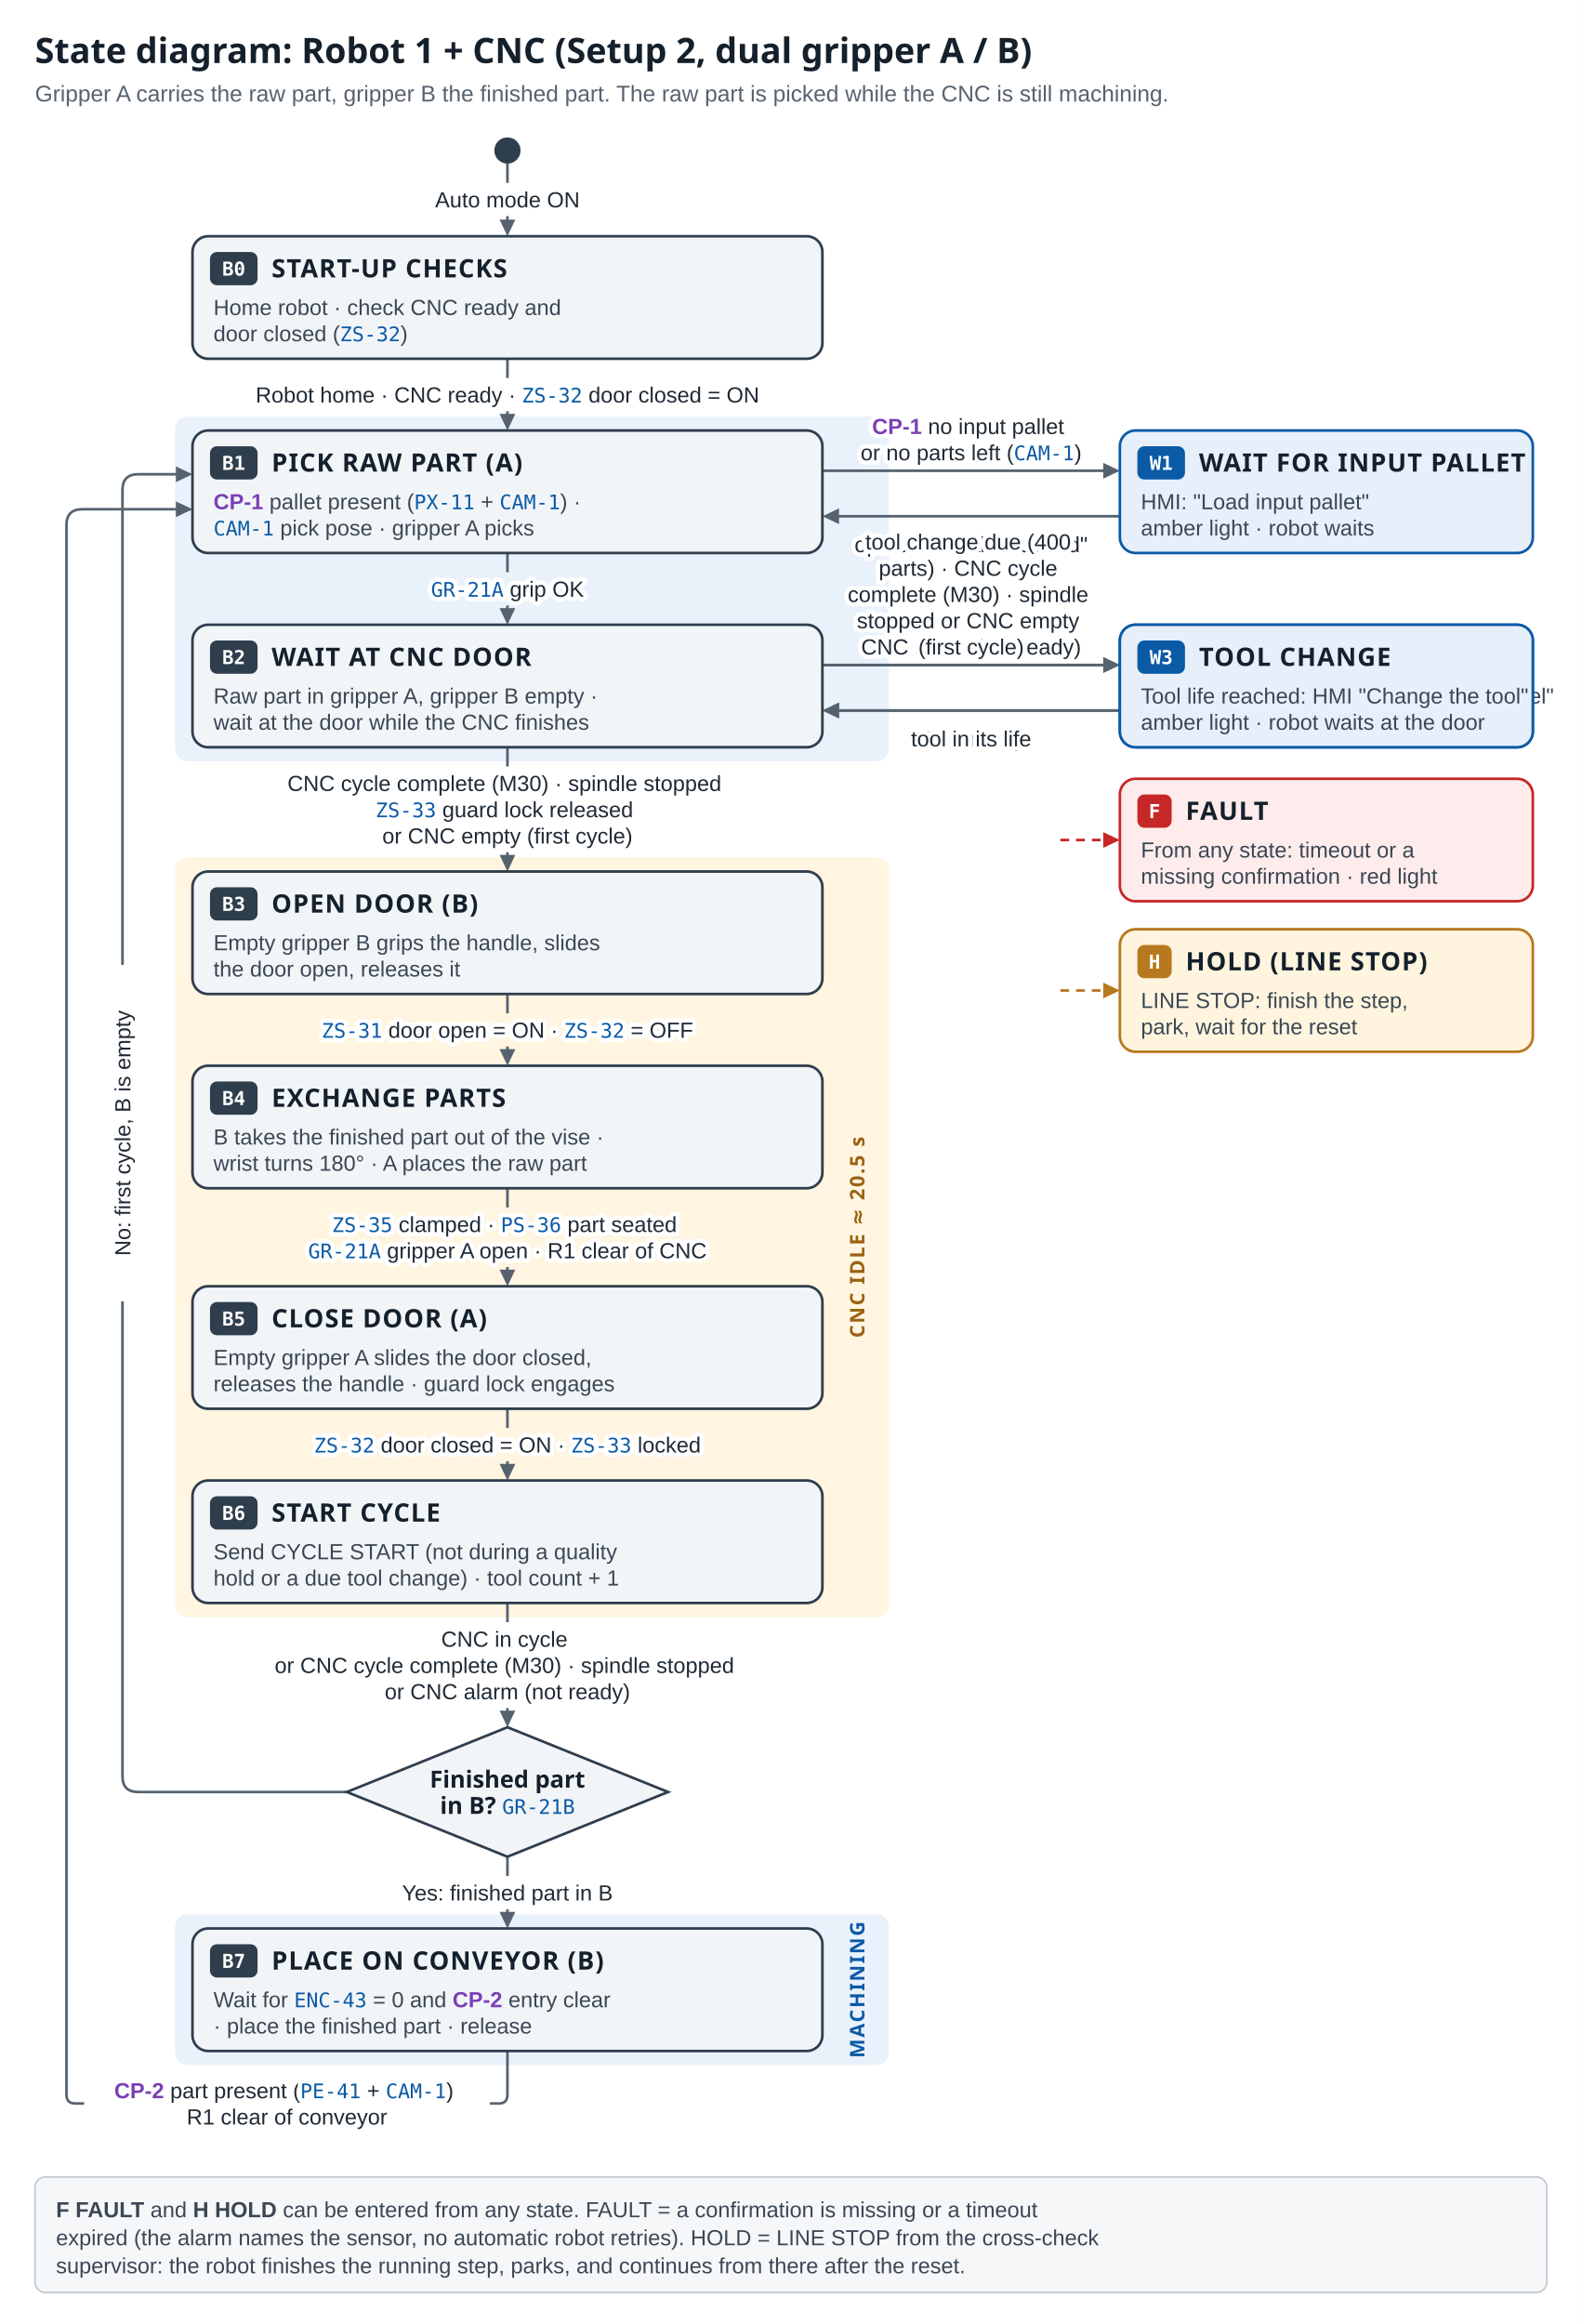
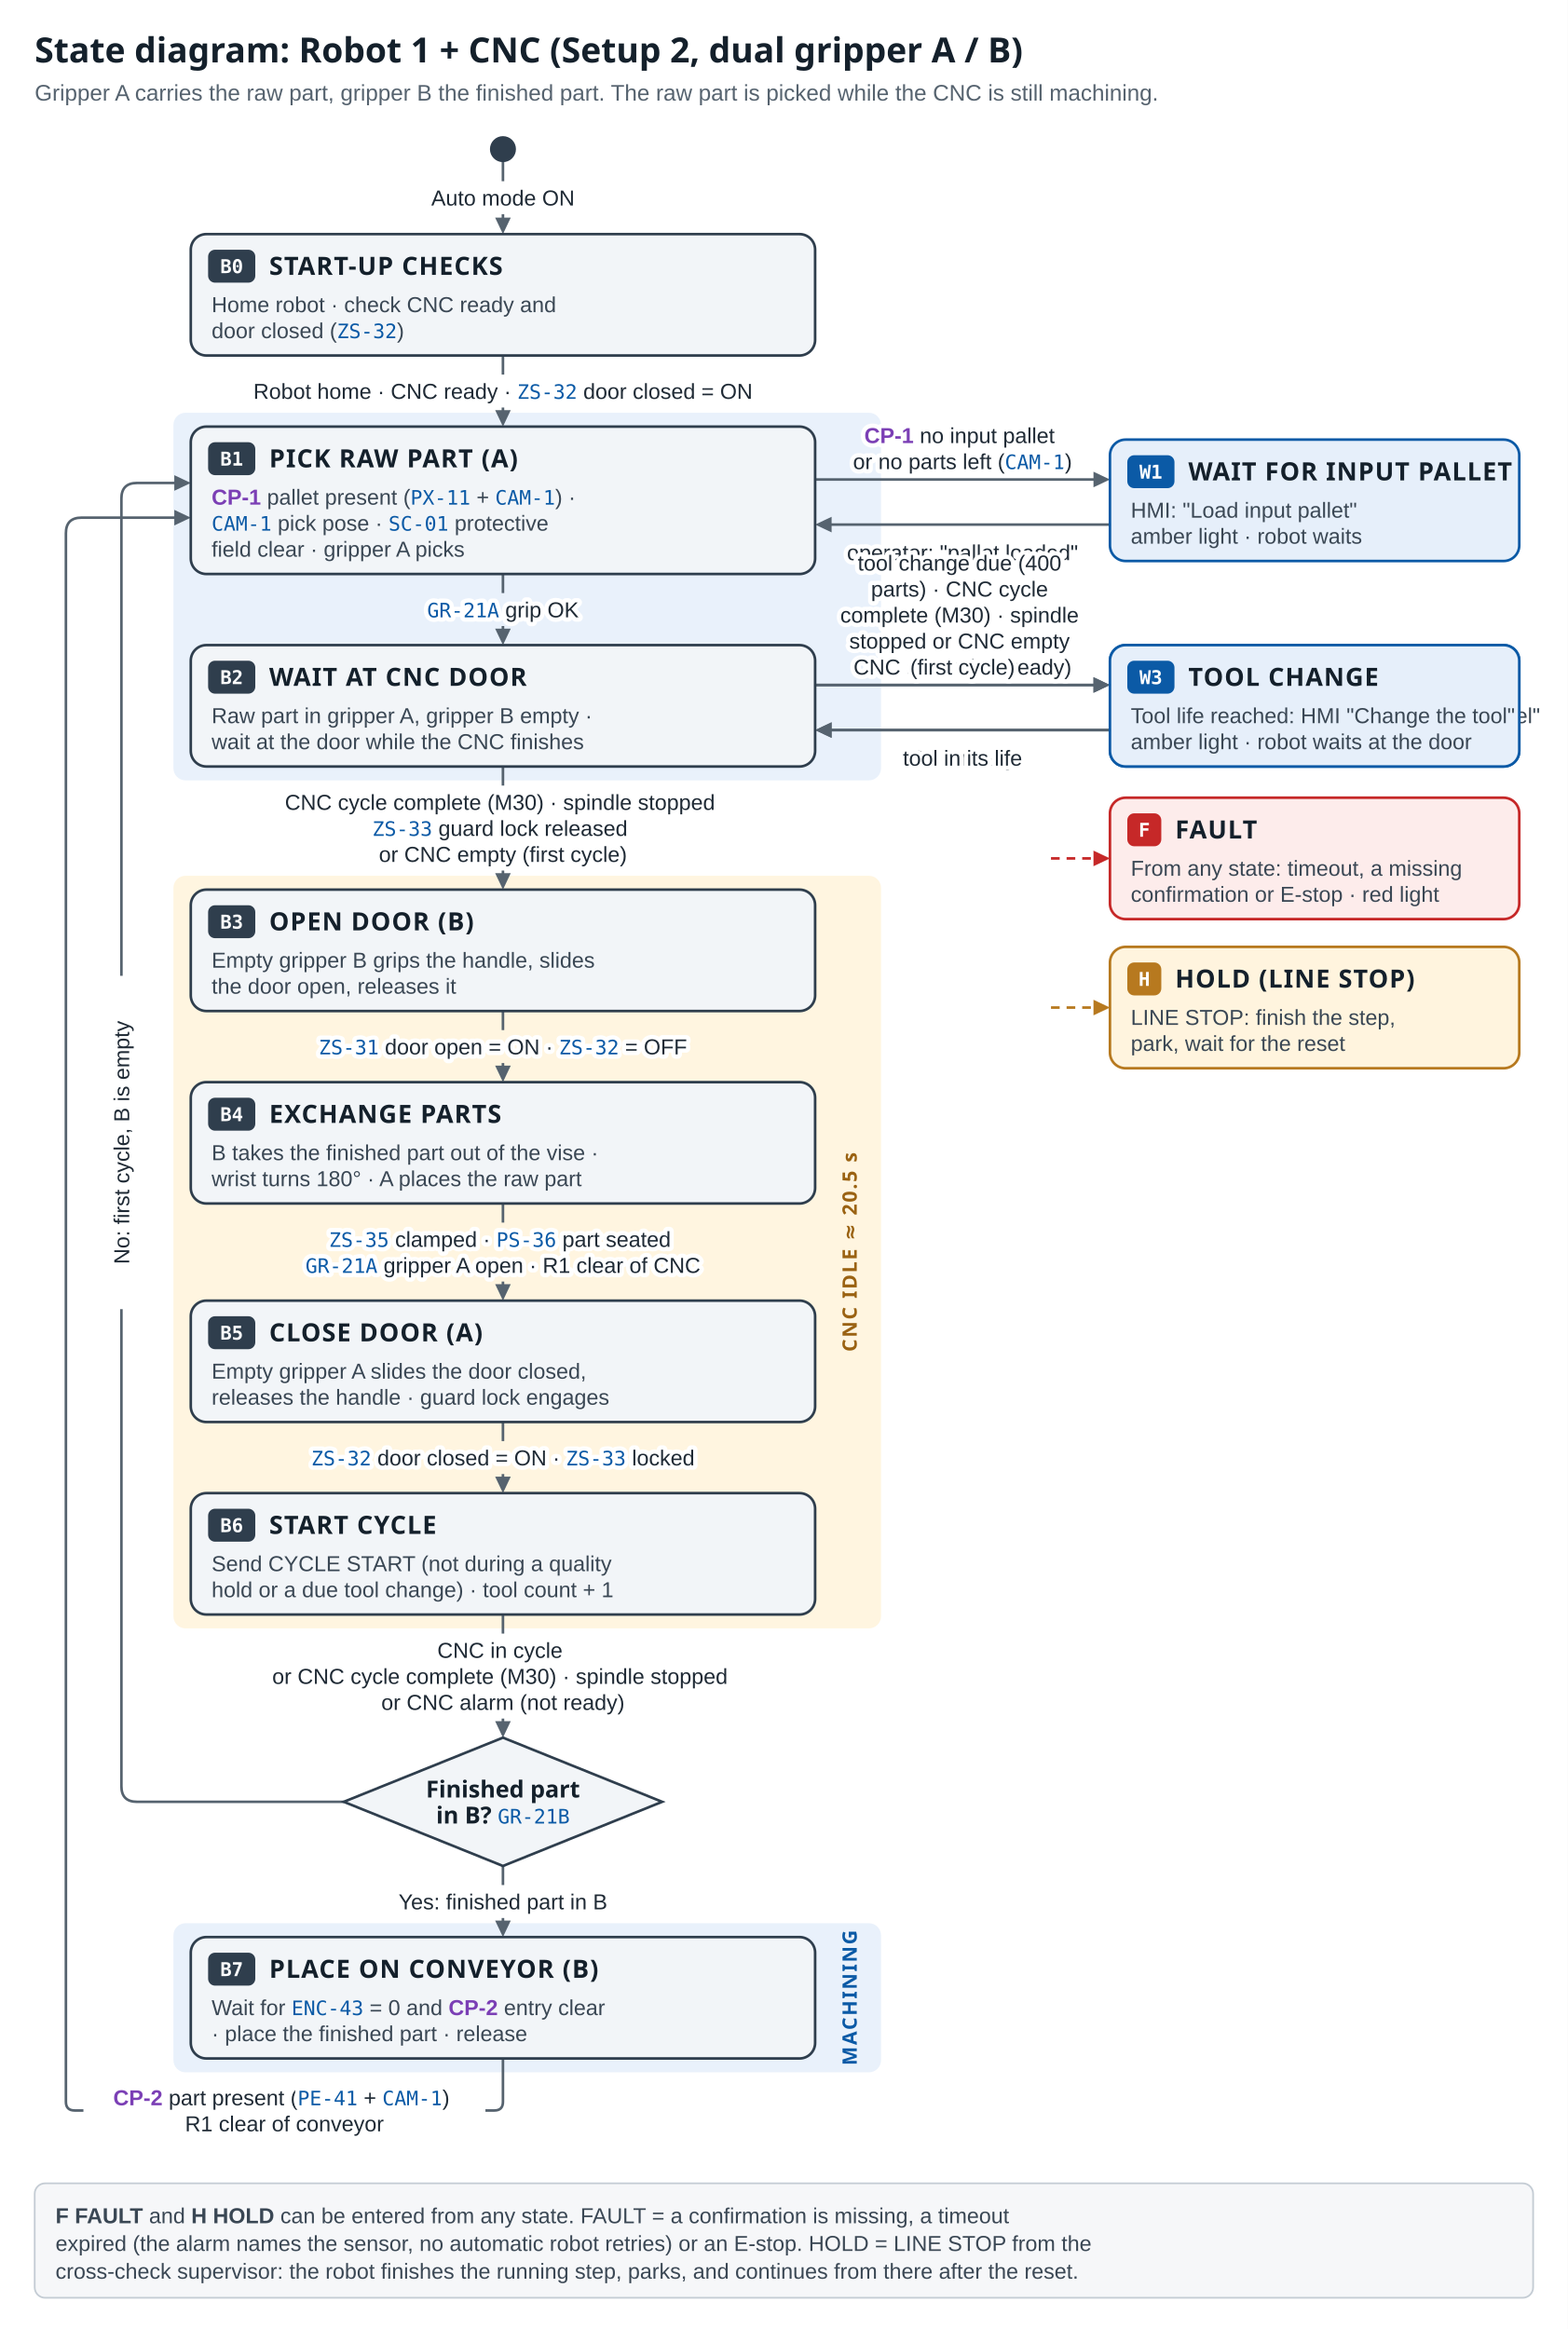
- <svg xmlns="http://www.w3.org/2000/svg" class="dg-root" viewBox="0 0 904 1328" width="904" height="1328" font-family="'Barlow', 'Segoe UI', Arial, sans-serif" role="img" aria-label="State diagram: Robot 1 + CNC (Setup 2, dual gripper A / B)">
+ <svg xmlns="http://www.w3.org/2000/svg" class="dg-root" viewBox="0 0 904 1343" width="904" height="1343" font-family="'Barlow', 'Segoe UI', Arial, sans-serif" role="img" aria-label="State diagram: Robot 1 + CNC (Setup 2, dual gripper A / B)">
  <style>
.dg-root{font-family:'Barlow','Segoe UI',Arial,sans-serif}
.dg-bg{fill:var(--dg-bg,#ffffff)}
.dg-title{font-family:'Barlow Semi Condensed','Barlow','Segoe UI',sans-serif;font-weight:700;font-size:20px;fill:var(--dg-ink,#14202b)}
.dg-sub{font-size:13px;fill:var(--dg-muted,#56636f)}
.dg-st-rect{fill:var(--dg-st,#f2f5f8);stroke:var(--dg-line,#2f3e4d);stroke-width:1.5}
.dg-st-title{font-family:'Barlow Semi Condensed','Barlow','Segoe UI',sans-serif;font-weight:700;font-size:14.5px;fill:var(--dg-ink,#14202b);letter-spacing:.04em}
.dg-st-do{font-size:12.5px;fill:var(--dg-soft,#3a4754)}
.dg-st-chip{fill:var(--dg-line,#2f3e4d)}
.dg-st-chiptext{font-family:'IBM Plex Mono',Consolas,monospace;font-weight:600;font-size:11px;fill:var(--dg-chipink,#ffffff)}
.dg-tr{fill:none;stroke:var(--dg-arrow,#56636f);stroke-width:1.5}
.dg-head{fill:var(--dg-arrow,#56636f)}
.dg-dash{stroke-dasharray:5 4}
.dg-trk-fault .dg-tr{stroke:var(--dg-red,#c62828)} .dg-trk-fault .dg-head{fill:var(--dg-red,#c62828)}
.dg-trk-hold .dg-tr{stroke:var(--dg-amber,#b7791f)} .dg-trk-hold .dg-head{fill:var(--dg-amber,#b7791f)}
.dg-trk-ok .dg-tr{stroke:var(--dg-green,#1e7d45)} .dg-trk-ok .dg-head{fill:var(--dg-green,#1e7d45)}
.dg-guard{font-size:12.5px;fill:var(--dg-ink2,#1f2a35)}
.dg-halo{paint-order:stroke;stroke:var(--dg-bg,#ffffff);stroke-width:5px;stroke-linejoin:round}
.dg-tag{font-family:'IBM Plex Mono',Consolas,monospace;font-size:11.5px;font-weight:500;fill:var(--dg-blue,#0b5aa6)}
.dg-cp{font-weight:700;fill:var(--dg-cp,#7b3fb5)}
.dg-b{font-weight:700}
.dg-small{font-size:11.5px}
.dg-init{fill:var(--dg-line,#2f3e4d)}
.dg-k-wait .dg-st-rect{stroke-dasharray:5 3}
.dg-k-fault .dg-st-rect{fill:var(--dg-red-t,#fdeceb);stroke:var(--dg-red,#c62828)} .dg-k-fault .dg-st-chip{fill:var(--dg-red,#c62828)}
.dg-k-hold .dg-st-rect{fill:var(--dg-amber-t,#fff4de);stroke:var(--dg-amber,#b7791f)} .dg-k-hold .dg-st-chip{fill:var(--dg-amber,#b7791f)}
.dg-k-ok .dg-st-rect{fill:var(--dg-green-t,#e7f5ec);stroke:var(--dg-green,#1e7d45)} .dg-k-ok .dg-st-chip{fill:var(--dg-green,#1e7d45)}
.dg-k-warn .dg-st-rect{fill:var(--dg-amber-t,#fff4de);stroke:var(--dg-amber,#b7791f)} .dg-k-warn .dg-st-chip{fill:var(--dg-amber,#b7791f)}
.dg-k-stop .dg-st-rect{fill:var(--dg-red-t,#fdeceb);stroke:var(--dg-red,#c62828)} .dg-k-stop .dg-st-chip{fill:var(--dg-red,#c62828)}
.dg-k-op .dg-st-rect{fill:var(--dg-blue-t,#e6effa);stroke:var(--dg-blue,#0b5aa6)} .dg-k-op .dg-st-chip{fill:var(--dg-blue,#0b5aa6)}
.dg-k-check .dg-st-rect{fill:var(--dg-cp-t,#f3ecfa);stroke:var(--dg-cp,#7b3fb5)} .dg-k-check .dg-st-chip{fill:var(--dg-cp,#7b3fb5)}
.dg-band{stroke:none}
.dg-band-idle{fill:var(--dg-amber-b,#fff5e0)} .dg-band-run{fill:var(--dg-blue-b,#e9f1fb)}
.dg-band-stop{fill:var(--dg-green-b,#eaf6ee)} .dg-band-move{fill:var(--dg-gray-b,#eef1f4)}
.dg-band-label{font-family:'Barlow Semi Condensed','Barlow',sans-serif;font-weight:700;font-size:11.5px;letter-spacing:.08em;fill:var(--dg-muted,#56636f)}
.dg-band-label.idle{fill:var(--dg-amber-d,#9a6212)} .dg-band-label.run{fill:var(--dg-blue,#0b5aa6)} .dg-band-label.stop{fill:var(--dg-green,#1e7d45)}
.dg-note-rect{fill:var(--dg-note,#f6f7f9);stroke:var(--dg-rule,#c4ccd4);stroke-width:1}
.dg-note{font-size:12.5px;fill:var(--dg-soft,#3a4754)}
.dg-choice{fill:var(--dg-st,#f2f5f8);stroke:var(--dg-line,#2f3e4d);stroke-width:1.5}
.dg-choice-t{font-family:'Barlow Semi Condensed','Barlow',sans-serif;font-weight:700;font-size:13.5px;fill:var(--dg-ink,#14202b)}
.dg-node{fill:var(--dg-st,#f2f5f8);stroke:var(--dg-line,#2f3e4d);stroke-width:1.4}
.dg-node.ok{fill:var(--dg-green-t,#e7f5ec);stroke:var(--dg-green,#1e7d45)}
.dg-node.warn{fill:var(--dg-amber-t,#fff4de);stroke:var(--dg-amber,#b7791f)}
.dg-node.stop{fill:var(--dg-red-t,#fdeceb);stroke:var(--dg-red,#c62828)}
.dg-node.check{fill:var(--dg-cp-t,#f3ecfa);stroke:var(--dg-cp,#7b3fb5)}
.dg-node.op{fill:var(--dg-blue-t,#e6effa);stroke:var(--dg-blue,#0b5aa6)}
.dg-node-t{font-family:'Barlow Semi Condensed','Barlow',sans-serif;font-weight:700;font-size:14px;fill:var(--dg-ink,#14202b)}
.dg-node-s{font-size:12.5px;fill:var(--dg-soft,#3a4754)}
.dg-owner{font-family:'Barlow Semi Condensed','Barlow',sans-serif;font-weight:700;font-size:10.5px;letter-spacing:.08em;fill:#ffffff}
.dg-owner-r{fill:#2f3e4d}
.dg-owner-r.op,.dg-owner-r.light{fill:#0b5aa6} .dg-owner-r.cnc{fill:#a0521d} .dg-owner-r.conv{fill:#2f6f5e} .dg-owner-r.r2{fill:#806000}
.dg-owner-r.cam{fill:#7b3fb5} .dg-owner-r.gauge{fill:#a33a3a} .dg-owner-r.ok{fill:#1e7d45} .dg-owner-r.nok{fill:#c62828}
.dg-conn{fill:var(--dg-bg,#ffffff);stroke:var(--dg-line,#2f3e4d);stroke-width:1.5}
.dg-conn-t{font-family:'Barlow Semi Condensed','Barlow',sans-serif;font-weight:700;font-size:13px;fill:var(--dg-ink,#14202b)}
.dg-num{font-family:'Barlow Semi Condensed','Barlow',sans-serif;font-weight:700;font-size:14px;fill:var(--dg-muted,#56636f)}
.dg-active .dg-st-rect,.dg-active .dg-node,.dg-active .dg-choice{stroke:var(--dg-active,#0a66e8);stroke-width:3.2;fill:var(--dg-active-t,#dde9fc)}
.dg-active .dg-st-chip{fill:var(--dg-active,#0a66e8)}
.dg-flash .dg-tr{stroke:var(--dg-active,#0a66e8);stroke-width:3} .dg-flash .dg-head{fill:var(--dg-active,#0a66e8)}
/* layout drawing */
.ly-fence{fill:none;stroke:var(--dg-rule,#aab4be);stroke-width:1.3;stroke-dasharray:2 5}
.ly-aisle{font-family:'Barlow Semi Condensed','Barlow',sans-serif;font-weight:700;font-size:11px;letter-spacing:.14em;fill:var(--dg-muted,#56636f)}
.ly-mach{fill:var(--ly-mach,#dfe5ea);stroke:var(--dg-line,#2f3e4d);stroke-width:1.6}
.ly-mach-in{fill:var(--ly-mach-in,#eef2f5);stroke:var(--ly-rule2,#9aa6b1);stroke-width:1}
.ly-pallet{fill:var(--ly-pallet,#e9dcc6);stroke:var(--ly-pallet-s,#8a6d3b);stroke-width:1.5}
.ly-slot{fill:none;stroke:var(--ly-slot,#b39a6e);stroke-width:.9;stroke-dasharray:2 2}
.ly-part{fill:var(--ly-raw,#a9b2ba);stroke:var(--ly-raw-s,#56626c);stroke-width:1.1}
.ly-part.fin{fill:var(--ly-fin,#dfe8f0);stroke:var(--ly-fin-s,#43698c)}
.ly-part.nok{stroke:var(--dg-red,#c62828);stroke-width:2.2}
.ly-pocket{fill:none;stroke:var(--ly-fin-s,#43698c);stroke-width:.9}
.ly-belt{fill:var(--ly-belt,#39414a)}
.ly-frame{fill:var(--ly-frame,#8d98a3)}
.ly-roller{stroke:var(--ly-roller,#5b646d);stroke-width:1.1}
.ly-stop{fill:var(--dg-red,#c62828)}
.ly-robot{fill:var(--ly-robot,#2c4a66);stroke:var(--ly-robot-s,#15283a);stroke-width:1.5}
.ly-robot-t{font-family:'Barlow Semi Condensed','Barlow',sans-serif;font-weight:700;font-size:11.5px;fill:#ffffff;letter-spacing:.04em}
.ly-link{stroke:var(--ly-link,#5f7d99);stroke-width:13;stroke-linecap:round;fill:none}
.ly-link2{stroke:var(--ly-link2,#7f9ab3);stroke-width:10;stroke-linecap:round;fill:none}
.ly-joint{fill:var(--ly-joint,#243a52)}
.ly-finger{stroke:var(--ly-joint,#243a52);stroke-width:3.2;stroke-linecap:round}
.ly-door{fill:var(--ly-door,#6f8193);stroke:var(--dg-line,#2f3e4d);stroke-width:1}
.ly-track{stroke:var(--ly-rule2,#9aa6b1);stroke-width:1.1;stroke-dasharray:3 3}
.ly-handle{fill:var(--dg-line,#2f3e4d)}
.ly-label{font-family:'Barlow Semi Condensed','Barlow',sans-serif;font-weight:700;font-size:14px;fill:var(--dg-ink,#14202b);letter-spacing:.05em}
.ly-sub{font-size:11.5px;fill:var(--dg-soft,#3a4754)}
.ly-tag{font-family:'IBM Plex Mono',Consolas,monospace;font-size:11px;font-weight:600;fill:var(--dg-blue,#0b5aa6)}
.ly-tag.cam{fill:var(--dg-cp,#7b3fb5)} .ly-tag.saf{fill:var(--ly-safety,#946c00)}
.ly-sens{fill:var(--dg-bg,#ffffff);stroke:var(--dg-blue,#0b5aa6);stroke-width:1.6}
.ly-sens.safety{stroke:var(--ly-safety,#c79400)}
.ly-led{fill:var(--ly-led-off,#c3cad1)}
.ly-led.on{fill:var(--ly-led-on,#1ea453)}
.ly-led.bad{fill:var(--dg-red,#d32f2f)}
.ly-beam{stroke:var(--ly-beam,#d33b3b);stroke-width:1.1;stroke-dasharray:2 3;opacity:.8}
.ly-fov{fill:var(--ly-fov,rgba(123,63,181,.045));stroke:var(--dg-cp,#7b3fb5);stroke-width:1.3;stroke-dasharray:7 4}
.ly-roi{fill:none;stroke:var(--dg-cp,#7b3fb5);stroke-width:1.1;stroke-dasharray:2 2}
.ly-roi-t{font-family:'IBM Plex Mono',Consolas,monospace;font-size:10px;font-weight:600;fill:var(--dg-cp,#7b3fb5)}
.ly-roi-t.on-belt{fill:#d9c5f5}
.ly-cam{fill:var(--dg-cp,#7b3fb5)}
.ly-nok{fill:var(--ly-nok,#fbe3e1);stroke:var(--dg-red,#c62828);stroke-width:1.6}
.ly-nok-h{stroke:var(--dg-red,#c62828);stroke-width:.9;opacity:.35}
.ly-gauge{fill:var(--ly-gauge,#e9eef3);stroke:var(--dg-line,#2f3e4d);stroke-width:1.5}
.ly-datum{fill:var(--dg-line,#2f3e4d)}
.ly-laser{fill:var(--dg-red,#c62828)}
.ly-cab{fill:var(--ly-mach,#dfe5ea);stroke:var(--dg-line,#2f3e4d);stroke-width:1.3}
.ly-lamp-r{fill:#d32f2f} .ly-lamp-a{fill:#f2a900} .ly-lamp-g{fill:#1e9e52} .ly-lamp-b{fill:#1565c0}
.ly-lamp-off{opacity:.2}
.ly-scan{fill:var(--ly-scan,rgba(199,148,0,.09));stroke:var(--ly-safety,#c79400);stroke-width:1.1;stroke-dasharray:3 3}
.ly-flow{fill:none;stroke:#ffffff;stroke-width:1.8;opacity:.75}
.ly-note{font-size:11.5px;font-style:italic;fill:var(--dg-muted,#56636f)}
.ly-legend{font-size:12px;fill:var(--dg-soft,#3a4754)}
/* timing chart */
.gt-grid{stroke:var(--dg-rule,#d5dbe1);stroke-width:1}
.gt-axis{font-size:11.5px;fill:var(--dg-muted,#56636f)}
.gt-row{font-family:'Barlow Semi Condensed','Barlow',sans-serif;font-weight:700;font-size:13.5px;fill:var(--dg-ink,#14202b)}
.gt-bar-t{font-size:11.5px;fill:#ffffff;font-weight:600}
.gt-bar-t.dark{fill:var(--dg-ink,#14202b)}
.gt-mach{fill:#3f73b5} .gt-idle{fill:#e3a21a} .gt-door{fill:#2f3e4d} .gt-move{fill:#7d8b98} .gt-wait{fill:var(--dg-gray-b,#eef1f4);stroke:var(--dg-rule,#c4ccd4)} .gt-belt{fill:#2f6f5e} .gt-gauge{fill:#a33a3a}
.gt-kpi{font-family:'Barlow Semi Condensed','Barlow',sans-serif;font-weight:700;font-size:15px;fill:var(--dg-ink,#14202b)}
.gt-break{fill:var(--dg-bg,#ffffff);stroke:var(--dg-muted,#56636f);stroke-width:1.2}
.pill-t{font-family:'IBM Plex Mono',Consolas,monospace;font-size:10.5px;font-weight:600}
</style>
-   <rect class="dg-bg" x="0" y="0" width="904" height="1328" />
+   <rect class="dg-bg" x="0" y="0" width="904" height="1343" />
  <text class="dg-title" x="20" y="36">State diagram: Robot 1 + CNC (Setup 2, dual gripper A / B)</text>
  <text class="dg-sub" x="20" y="58">Gripper A carries the raw part, gripper B the finished part. The raw part is picked while the CNC is still machining.</text>
-   <rect class="dg-band dg-band-run" x="100" y="238" width="408" height="197" rx="7" />
-   <rect class="dg-band dg-band-idle" x="100" y="490" width="408" height="434" rx="7" />
-   <text class="dg-band-label idle" x="490" y="707" text-anchor="middle" transform="rotate(-90 490 707)" dy="4">CNC IDLE ≈ 20.5 s</text>
-   <rect class="dg-band dg-band-run" x="100" y="1094" width="408" height="86" rx="7" />
-   <text class="dg-band-label run" x="490" y="1137" text-anchor="middle" transform="rotate(-90 490 1137)" dy="4">MACHINING</text>
+   <rect class="dg-band dg-band-run" x="100" y="238" width="408" height="212" rx="7" />
+   <rect class="dg-band dg-band-idle" x="100" y="505" width="408" height="434" rx="7" />
+   <text class="dg-band-label idle" x="490" y="722" text-anchor="middle" transform="rotate(-90 490 722)" dy="4">CNC IDLE ≈ 20.5 s</text>
+   <rect class="dg-band dg-band-run" x="100" y="1109" width="408" height="86" rx="7" />
+   <text class="dg-band-label run" x="490" y="1152" text-anchor="middle" transform="rotate(-90 490 1152)" dy="4">MACHINING</text>
  <g class="dg-trg">
    <path class="dg-tr" d="M290 93 L290 104.5" />
    <path class="dg-tr" d="M290 123.5 L290 130" />
    <polygon class="dg-head" points="290,135 294.5,125.5 285.5,125.5" />
  </g>
  <g class="dg-trg" data-tr="B0&gt;B1">
    <path class="dg-tr" d="M290 205 L290 216" />
    <path class="dg-tr" d="M290 235 L290 241" />
    <polygon class="dg-head" points="290,246 294.5,236.5 285.5,236.5" />
  </g>
  <g class="dg-trg" data-tr="B1&gt;B2">
-     <path class="dg-tr" d="M290 316 L290 327" />
-     <path class="dg-tr" d="M290 346 L290 352" />
-     <polygon class="dg-head" points="290,357 294.5,347.5 285.5,347.5" />
+     <path class="dg-tr" d="M290 331 L290 342" />
+     <path class="dg-tr" d="M290 361 L290 367" />
+     <polygon class="dg-head" points="290,372 294.5,362.5 285.5,362.5" />
  </g>
  <g class="dg-trg" data-tr="B2&gt;B3">
-     <path class="dg-tr" d="M290 427 L290 438" />
-     <path class="dg-tr" d="M290 487 L290 493" />
-     <polygon class="dg-head" points="290,498 294.5,488.5 285.5,488.5" />
+     <path class="dg-tr" d="M290 442 L290 453" />
+     <path class="dg-tr" d="M290 502 L290 508" />
+     <polygon class="dg-head" points="290,513 294.5,503.5 285.5,503.5" />
  </g>
  <g class="dg-trg" data-tr="B3&gt;B4">
-     <path class="dg-tr" d="M290 568 L290 579" />
-     <path class="dg-tr" d="M290 598 L290 604" />
-     <polygon class="dg-head" points="290,609 294.5,599.5 285.5,599.5" />
+     <path class="dg-tr" d="M290 583 L290 594" />
+     <path class="dg-tr" d="M290 613 L290 619" />
+     <polygon class="dg-head" points="290,624 294.5,614.5 285.5,614.5" />
  </g>
  <g class="dg-trg" data-tr="B4&gt;B5">
-     <path class="dg-tr" d="M290 679 L290 690" />
-     <path class="dg-tr" d="M290 724 L290 730" />
-     <polygon class="dg-head" points="290,735 294.5,725.5 285.5,725.5" />
+     <path class="dg-tr" d="M290 694 L290 705" />
+     <path class="dg-tr" d="M290 739 L290 745" />
+     <polygon class="dg-head" points="290,750 294.5,740.5 285.5,740.5" />
  </g>
  <g class="dg-trg" data-tr="B5&gt;B6">
-     <path class="dg-tr" d="M290 805 L290 816" />
-     <path class="dg-tr" d="M290 835 L290 841" />
-     <polygon class="dg-head" points="290,846 294.5,836.5 285.5,836.5" />
+     <path class="dg-tr" d="M290 820 L290 831" />
+     <path class="dg-tr" d="M290 850 L290 856" />
+     <polygon class="dg-head" points="290,861 294.5,851.5 285.5,851.5" />
  </g>
  <g class="dg-trg" data-tr="B6&gt;Q_B6">
-     <path class="dg-tr" d="M290 916 L290 927" />
-     <path class="dg-tr" d="M290 976 L290 982" />
-     <polygon class="dg-head" points="290,987 294.5,977.5 285.5,977.5" />
+     <path class="dg-tr" d="M290 931 L290 942" />
+     <path class="dg-tr" d="M290 991 L290 997" />
+     <polygon class="dg-head" points="290,1002 294.5,992.5 285.5,992.5" />
  </g>
  <g class="dg-trg" data-tr="Q_B6&gt;B7">
-     <path class="dg-tr" d="M290 1061 L290 1072" />
-     <path class="dg-tr" d="M290 1091 L290 1097" />
-     <polygon class="dg-head" points="290,1102 294.5,1092.5 285.5,1092.5" />
+     <path class="dg-tr" d="M290 1076 L290 1087" />
+     <path class="dg-tr" d="M290 1106 L290 1112" />
+     <polygon class="dg-head" points="290,1117 294.5,1107.5 285.5,1107.5" />
  </g>
  <g class="dg-trg" data-tr="B1&gt;W1">
-     <path class="dg-tr" d="M470 269 L635 269" />
-     <polygon class="dg-head" points="640,269 630.5,264.5 630.5,273.5" />
+     <path class="dg-tr" d="M470 276.5 L635 276.5" />
+     <polygon class="dg-head" points="640,276.5 630.5,272 630.5,281" />
  </g>
  <g class="dg-trg" data-tr="W1&gt;B1">
-     <path class="dg-tr" d="M640 295 L475 295" />
-     <polygon class="dg-head" points="470,295 479.5,299.5 479.5,290.5" />
+     <path class="dg-tr" d="M640 302.5 L475 302.5" />
+     <polygon class="dg-head" points="470,302.5 479.5,307 479.5,298" />
  </g>
  <g class="dg-trg" data-tr="B2&gt;W2">
-     <path class="dg-tr" d="M470 380 L635 380" />
-     <polygon class="dg-head" points="640,380 630.5,375.5 630.5,384.5" />
+     <path class="dg-tr" d="M470 395 L635 395" />
+     <polygon class="dg-head" points="640,395 630.5,390.5 630.5,399.5" />
  </g>
  <g class="dg-trg" data-tr="W2&gt;B2">
-     <path class="dg-tr" d="M640 406 L475 406" />
-     <polygon class="dg-head" points="470,406 479.5,410.5 479.5,401.5" />
+     <path class="dg-tr" d="M640 421 L475 421" />
+     <polygon class="dg-head" points="470,421 479.5,425.5 479.5,416.5" />
  </g>
  <g class="dg-trg" data-tr="B2&gt;W3">
-     <path class="dg-tr" d="M470 380 L635 380" />
-     <polygon class="dg-head" points="640,380 630.5,375.5 630.5,384.5" />
+     <path class="dg-tr" d="M470 395 L635 395" />
+     <polygon class="dg-head" points="640,395 630.5,390.5 630.5,399.5" />
  </g>
  <g class="dg-trg" data-tr="W3&gt;B2">
-     <path class="dg-tr" d="M640 406 L475 406" />
-     <polygon class="dg-head" points="470,406 479.5,410.5 479.5,401.5" />
+     <path class="dg-tr" d="M640 421 L475 421" />
+     <polygon class="dg-head" points="470,421 479.5,425.5 479.5,416.5" />
  </g>
  <g class="dg-trg" data-tr="B7&gt;B1">
-     <path class="dg-tr" d="M290 1172 L290 1197 Q290 1202 285 1202 L279.9 1202" />
-     <path class="dg-tr" d="M48.1 1202 L43.1 1202 Q38 1202 38 1197 L38 300 Q38 291 47 291 L105 291" />
-     <polygon class="dg-head" points="110,291 100.5,286.5 100.5,295.5" />
+     <path class="dg-tr" d="M290 1187 L290 1212 Q290 1217 285 1217 L279.9 1217" />
+     <path class="dg-tr" d="M48.1 1217 L43.1 1217 Q38 1217 38 1212 L38 307.5 Q38 298.5 47 298.5 L105 298.5" />
+     <polygon class="dg-head" points="110,298.5 100.5,294 100.5,303" />
  </g>
  <g class="dg-trg" data-tr="Q_B6&gt;B1">
-     <path class="dg-tr" d="M198.2 1024 L79 1024 Q70 1024 70 1015 L70 743.6" />
-     <path class="dg-tr" d="M70 551.4 L70 280 Q70 271 79 271 L105 271" />
-     <polygon class="dg-head" points="110,271 100.5,266.5 100.5,275.5" />
+     <path class="dg-tr" d="M198.2 1039 L79 1039 Q70 1039 70 1030 L70 754.9" />
+     <path class="dg-tr" d="M70 562.7 L70 287.5 Q70 278.5 79 278.5 L105 278.5" />
+     <polygon class="dg-head" points="110,278.5 100.5,274 100.5,283" />
  </g>
  <g class="dg-trg dg-trk-fault">
-     <path class="dg-tr dg-dash" d="M606 480 L635 480" />
-     <polygon class="dg-head" points="640,480 630.5,475.5 630.5,484.5" />
+     <path class="dg-tr dg-dash" d="M606 495 L635 495" />
+     <polygon class="dg-head" points="640,495 630.5,490.5 630.5,499.5" />
  </g>
  <g class="dg-trg dg-trk-hold">
-     <path class="dg-tr dg-dash" d="M606 566 L635 566" />
-     <polygon class="dg-head" points="640,566 630.5,561.5 630.5,570.5" />
+     <path class="dg-tr dg-dash" d="M606 581 L635 581" />
+     <polygon class="dg-head" points="640,581 630.5,576.5 630.5,585.5" />
  </g>
  <circle class="dg-init" cx="290" cy="86" r="7.5" />
  <g class="dg-state" data-state="B0">
    <rect class="dg-st-rect" x="110" y="135" width="360" height="70" rx="9" />
    <rect class="dg-st-chip" x="120" y="144" width="27.2" height="19" rx="4" />
    <text class="dg-st-chiptext" x="133.6" y="157.5" text-anchor="middle">B0</text>
    <text class="dg-st-title" x="155.2" y="158.5">START-UP CHECKS</text>
    <text class="dg-st-do" x="122" y="180">Home robot · check CNC ready and</text>
    <text class="dg-st-do" x="122" y="195">door closed (<tspan class="dg-tag">ZS-32</tspan>)</text>
  </g>
  <g class="dg-state" data-state="B1">
-     <rect class="dg-st-rect" x="110" y="246" width="360" height="70" rx="9" />
+     <rect class="dg-st-rect" x="110" y="246" width="360" height="85" rx="9" />
    <rect class="dg-st-chip" x="120" y="255" width="27.2" height="19" rx="4" />
    <text class="dg-st-chiptext" x="133.6" y="268.5" text-anchor="middle">B1</text>
    <text class="dg-st-title" x="155.2" y="269.5">PICK RAW PART (A)</text>
    <text class="dg-st-do" x="122" y="291">
      <tspan class="dg-cp">CP-1</tspan> pallet present (<tspan class="dg-tag">PX-11</tspan> + <tspan class="dg-tag">CAM-1</tspan>) ·</text>
    <text class="dg-st-do" x="122" y="306">
-       <tspan class="dg-tag">CAM-1</tspan> pick pose · gripper A picks</text>
+       <tspan class="dg-tag">CAM-1</tspan> pick pose · <tspan class="dg-tag">SC-01</tspan> protective</text>
+     <text class="dg-st-do" x="122" y="321">field clear · gripper A picks</text>
  </g>
  <g class="dg-state" data-state="B2">
-     <rect class="dg-st-rect" x="110" y="357" width="360" height="70" rx="9" />
-     <rect class="dg-st-chip" x="120" y="366" width="27.2" height="19" rx="4" />
-     <text class="dg-st-chiptext" x="133.6" y="379.5" text-anchor="middle">B2</text>
-     <text class="dg-st-title" x="155.2" y="380.5">WAIT AT CNC DOOR</text>
-     <text class="dg-st-do" x="122" y="402">Raw part in gripper A, gripper B empty ·</text>
-     <text class="dg-st-do" x="122" y="417">wait at the door while the CNC finishes</text>
+     <rect class="dg-st-rect" x="110" y="372" width="360" height="70" rx="9" />
+     <rect class="dg-st-chip" x="120" y="381" width="27.2" height="19" rx="4" />
+     <text class="dg-st-chiptext" x="133.6" y="394.5" text-anchor="middle">B2</text>
+     <text class="dg-st-title" x="155.2" y="395.5">WAIT AT CNC DOOR</text>
+     <text class="dg-st-do" x="122" y="417">Raw part in gripper A, gripper B empty ·</text>
+     <text class="dg-st-do" x="122" y="432">wait at the door while the CNC finishes</text>
  </g>
  <g class="dg-state" data-state="B3">
-     <rect class="dg-st-rect" x="110" y="498" width="360" height="70" rx="9" />
-     <rect class="dg-st-chip" x="120" y="507" width="27.2" height="19" rx="4" />
-     <text class="dg-st-chiptext" x="133.6" y="520.5" text-anchor="middle">B3</text>
-     <text class="dg-st-title" x="155.2" y="521.5">OPEN DOOR (B)</text>
-     <text class="dg-st-do" x="122" y="543">Empty gripper B grips the handle, slides</text>
-     <text class="dg-st-do" x="122" y="558">the door open, releases it</text>
+     <rect class="dg-st-rect" x="110" y="513" width="360" height="70" rx="9" />
+     <rect class="dg-st-chip" x="120" y="522" width="27.2" height="19" rx="4" />
+     <text class="dg-st-chiptext" x="133.6" y="535.5" text-anchor="middle">B3</text>
+     <text class="dg-st-title" x="155.2" y="536.5">OPEN DOOR (B)</text>
+     <text class="dg-st-do" x="122" y="558">Empty gripper B grips the handle, slides</text>
+     <text class="dg-st-do" x="122" y="573">the door open, releases it</text>
  </g>
  <g class="dg-state" data-state="B4">
-     <rect class="dg-st-rect" x="110" y="609" width="360" height="70" rx="9" />
-     <rect class="dg-st-chip" x="120" y="618" width="27.2" height="19" rx="4" />
-     <text class="dg-st-chiptext" x="133.6" y="631.5" text-anchor="middle">B4</text>
-     <text class="dg-st-title" x="155.2" y="632.5">EXCHANGE PARTS</text>
-     <text class="dg-st-do" x="122" y="654">B takes the finished part out of the vise ·</text>
-     <text class="dg-st-do" x="122" y="669">wrist turns 180° · A places the raw part</text>
+     <rect class="dg-st-rect" x="110" y="624" width="360" height="70" rx="9" />
+     <rect class="dg-st-chip" x="120" y="633" width="27.2" height="19" rx="4" />
+     <text class="dg-st-chiptext" x="133.6" y="646.5" text-anchor="middle">B4</text>
+     <text class="dg-st-title" x="155.2" y="647.5">EXCHANGE PARTS</text>
+     <text class="dg-st-do" x="122" y="669">B takes the finished part out of the vise ·</text>
+     <text class="dg-st-do" x="122" y="684">wrist turns 180° · A places the raw part</text>
  </g>
  <g class="dg-state" data-state="B5">
-     <rect class="dg-st-rect" x="110" y="735" width="360" height="70" rx="9" />
-     <rect class="dg-st-chip" x="120" y="744" width="27.2" height="19" rx="4" />
-     <text class="dg-st-chiptext" x="133.6" y="757.5" text-anchor="middle">B5</text>
-     <text class="dg-st-title" x="155.2" y="758.5">CLOSE DOOR (A)</text>
-     <text class="dg-st-do" x="122" y="780">Empty gripper A slides the door closed,</text>
-     <text class="dg-st-do" x="122" y="795">releases the handle · guard lock engages</text>
+     <rect class="dg-st-rect" x="110" y="750" width="360" height="70" rx="9" />
+     <rect class="dg-st-chip" x="120" y="759" width="27.2" height="19" rx="4" />
+     <text class="dg-st-chiptext" x="133.6" y="772.5" text-anchor="middle">B5</text>
+     <text class="dg-st-title" x="155.2" y="773.5">CLOSE DOOR (A)</text>
+     <text class="dg-st-do" x="122" y="795">Empty gripper A slides the door closed,</text>
+     <text class="dg-st-do" x="122" y="810">releases the handle · guard lock engages</text>
  </g>
  <g class="dg-state" data-state="B6">
-     <rect class="dg-st-rect" x="110" y="846" width="360" height="70" rx="9" />
-     <rect class="dg-st-chip" x="120" y="855" width="27.2" height="19" rx="4" />
-     <text class="dg-st-chiptext" x="133.6" y="868.5" text-anchor="middle">B6</text>
-     <text class="dg-st-title" x="155.2" y="869.5">START CYCLE</text>
-     <text class="dg-st-do" x="122" y="891">Send CYCLE START (not during a quality</text>
-     <text class="dg-st-do" x="122" y="906">hold or a due tool change) · tool count + 1</text>
+     <rect class="dg-st-rect" x="110" y="861" width="360" height="70" rx="9" />
+     <rect class="dg-st-chip" x="120" y="870" width="27.2" height="19" rx="4" />
+     <text class="dg-st-chiptext" x="133.6" y="883.5" text-anchor="middle">B6</text>
+     <text class="dg-st-title" x="155.2" y="884.5">START CYCLE</text>
+     <text class="dg-st-do" x="122" y="906">Send CYCLE START (not during a quality</text>
+     <text class="dg-st-do" x="122" y="921">hold or a due tool change) · tool count + 1</text>
  </g>
  <g class="dg-choiceg" data-state="Q_B6">
-     <polygon class="dg-choice" points="290,987 381.8,1024 290,1061 198.2,1024" />
-     <text class="dg-choice-t" x="290" y="1021.5" text-anchor="middle">Finished part</text>
-     <text class="dg-choice-t" x="290" y="1036.5" text-anchor="middle">in B? <tspan class="dg-tag">GR-21B</tspan>
+     <polygon class="dg-choice" points="290,1002 381.8,1039 290,1076 198.2,1039" />
+     <text class="dg-choice-t" x="290" y="1036.5" text-anchor="middle">Finished part</text>
+     <text class="dg-choice-t" x="290" y="1051.5" text-anchor="middle">in B? <tspan class="dg-tag">GR-21B</tspan>
    </text>
  </g>
  <g class="dg-state" data-state="B7">
-     <rect class="dg-st-rect" x="110" y="1102" width="360" height="70" rx="9" />
-     <rect class="dg-st-chip" x="120" y="1111" width="27.2" height="19" rx="4" />
-     <text class="dg-st-chiptext" x="133.6" y="1124.5" text-anchor="middle">B7</text>
-     <text class="dg-st-title" x="155.2" y="1125.5">PLACE ON CONVEYOR (B)</text>
-     <text class="dg-st-do" x="122" y="1147">Wait for <tspan class="dg-tag">ENC-43</tspan> = 0 and <tspan class="dg-cp">CP-2</tspan> entry clear</text>
-     <text class="dg-st-do" x="122" y="1162">· place the finished part · release</text>
+     <rect class="dg-st-rect" x="110" y="1117" width="360" height="70" rx="9" />
+     <rect class="dg-st-chip" x="120" y="1126" width="27.2" height="19" rx="4" />
+     <text class="dg-st-chiptext" x="133.6" y="1139.5" text-anchor="middle">B7</text>
+     <text class="dg-st-title" x="155.2" y="1140.5">PLACE ON CONVEYOR (B)</text>
+     <text class="dg-st-do" x="122" y="1162">Wait for <tspan class="dg-tag">ENC-43</tspan> = 0 and <tspan class="dg-cp">CP-2</tspan> entry clear</text>
+     <text class="dg-st-do" x="122" y="1177">· place the finished part · release</text>
  </g>
  <g class="dg-state dg-k-op" data-state="W1">
-     <rect class="dg-st-rect" x="640" y="246" width="236" height="70" rx="9" />
-     <rect class="dg-st-chip" x="650" y="255" width="27.2" height="19" rx="4" />
-     <text class="dg-st-chiptext" x="663.6" y="268.5" text-anchor="middle">W1</text>
-     <text class="dg-st-title" x="685.2" y="269.5">WAIT FOR INPUT PALLET</text>
-     <text class="dg-st-do" x="652" y="291">HMI: "Load input pallet"</text>
-     <text class="dg-st-do" x="652" y="306">amber light · robot waits</text>
+     <rect class="dg-st-rect" x="640" y="253.5" width="236" height="70" rx="9" />
+     <rect class="dg-st-chip" x="650" y="262.5" width="27.2" height="19" rx="4" />
+     <text class="dg-st-chiptext" x="663.6" y="276" text-anchor="middle">W1</text>
+     <text class="dg-st-title" x="685.2" y="277">WAIT FOR INPUT PALLET</text>
+     <text class="dg-st-do" x="652" y="298.5">HMI: "Load input pallet"</text>
+     <text class="dg-st-do" x="652" y="313.5">amber light · robot waits</text>
  </g>
  <g class="dg-state dg-k-op" data-state="W2">
-     <rect class="dg-st-rect" x="640" y="357" width="236" height="70" rx="9" />
-     <rect class="dg-st-chip" x="650" y="366" width="27.2" height="19" rx="4" />
-     <text class="dg-st-chiptext" x="663.6" y="379.5" text-anchor="middle">W2</text>
-     <text class="dg-st-title" x="685.2" y="380.5">WAIT FOR CNC</text>
-     <text class="dg-st-do" x="652" y="402">CNC alarm: HMI "Reset at the CNC panel"</text>
-     <text class="dg-st-do" x="652" y="417">amber light · robot waits at the door</text>
+     <rect class="dg-st-rect" x="640" y="372" width="236" height="70" rx="9" />
+     <rect class="dg-st-chip" x="650" y="381" width="27.2" height="19" rx="4" />
+     <text class="dg-st-chiptext" x="663.6" y="394.5" text-anchor="middle">W2</text>
+     <text class="dg-st-title" x="685.2" y="395.5">WAIT FOR CNC</text>
+     <text class="dg-st-do" x="652" y="417">CNC alarm: HMI "Reset at the CNC panel"</text>
+     <text class="dg-st-do" x="652" y="432">amber light · robot waits at the door</text>
  </g>
  <g class="dg-state dg-k-op" data-state="W3">
-     <rect class="dg-st-rect" x="640" y="357" width="236" height="70" rx="9" />
-     <rect class="dg-st-chip" x="650" y="366" width="27.2" height="19" rx="4" />
-     <text class="dg-st-chiptext" x="663.6" y="379.5" text-anchor="middle">W3</text>
-     <text class="dg-st-title" x="685.2" y="380.5">TOOL CHANGE</text>
-     <text class="dg-st-do" x="652" y="402">Tool life reached: HMI "Change the tool"</text>
-     <text class="dg-st-do" x="652" y="417">amber light · robot waits at the door</text>
+     <rect class="dg-st-rect" x="640" y="372" width="236" height="70" rx="9" />
+     <rect class="dg-st-chip" x="650" y="381" width="27.2" height="19" rx="4" />
+     <text class="dg-st-chiptext" x="663.6" y="394.5" text-anchor="middle">W3</text>
+     <text class="dg-st-title" x="685.2" y="395.5">TOOL CHANGE</text>
+     <text class="dg-st-do" x="652" y="417">Tool life reached: HMI "Change the tool"</text>
+     <text class="dg-st-do" x="652" y="432">amber light · robot waits at the door</text>
  </g>
  <g class="dg-state dg-k-fault" data-state="F">
-     <rect class="dg-st-rect" x="640" y="445" width="236" height="70" rx="9" />
-     <rect class="dg-st-chip" x="650" y="454" width="19.6" height="19" rx="4" />
-     <text class="dg-st-chiptext" x="659.8" y="467.5" text-anchor="middle">F</text>
-     <text class="dg-st-title" x="677.6" y="468.5">FAULT</text>
-     <text class="dg-st-do" x="652" y="490">From any state: timeout or a</text>
-     <text class="dg-st-do" x="652" y="505">missing confirmation · red light</text>
+     <rect class="dg-st-rect" x="640" y="460" width="236" height="70" rx="9" />
+     <rect class="dg-st-chip" x="650" y="469" width="19.6" height="19" rx="4" />
+     <text class="dg-st-chiptext" x="659.8" y="482.5" text-anchor="middle">F</text>
+     <text class="dg-st-title" x="677.6" y="483.5">FAULT</text>
+     <text class="dg-st-do" x="652" y="505">From any state: timeout, a missing</text>
+     <text class="dg-st-do" x="652" y="520">confirmation or E-stop · red light</text>
  </g>
  <g class="dg-state dg-k-hold" data-state="H">
-     <rect class="dg-st-rect" x="640" y="531" width="236" height="70" rx="9" />
-     <rect class="dg-st-chip" x="650" y="540" width="19.6" height="19" rx="4" />
-     <text class="dg-st-chiptext" x="659.8" y="553.5" text-anchor="middle">H</text>
-     <text class="dg-st-title" x="677.6" y="554.5">HOLD (LINE STOP)</text>
-     <text class="dg-st-do" x="652" y="576">LINE STOP: finish the step,</text>
-     <text class="dg-st-do" x="652" y="591">park, wait for the reset</text>
-   </g>
-   <rect class="dg-note-rect" x="20" y="1244" width="864" height="66" rx="6" />
-   <text class="dg-note" x="32" y="1267">
-     <tspan class="dg-b">F FAULT</tspan> and <tspan class="dg-b">H HOLD</tspan> can be entered from any state. FAULT = a confirmation is missing or a timeout</text>
-   <text class="dg-note" x="32" y="1283">expired (the alarm names the sensor, no automatic robot retries). HOLD = LINE STOP from the cross-check</text>
-   <text class="dg-note" x="32" y="1299">supervisor: the robot finishes the running step, parks, and continues from there after the reset.</text>
+     <rect class="dg-st-rect" x="640" y="546" width="236" height="70" rx="9" />
+     <rect class="dg-st-chip" x="650" y="555" width="19.6" height="19" rx="4" />
+     <text class="dg-st-chiptext" x="659.8" y="568.5" text-anchor="middle">H</text>
+     <text class="dg-st-title" x="677.6" y="569.5">HOLD (LINE STOP)</text>
+     <text class="dg-st-do" x="652" y="591">LINE STOP: finish the step,</text>
+     <text class="dg-st-do" x="652" y="606">park, wait for the reset</text>
+   </g>
+   <rect class="dg-note-rect" x="20" y="1259" width="864" height="66" rx="6" />
+   <text class="dg-note" x="32" y="1282">
+     <tspan class="dg-b">F FAULT</tspan> and <tspan class="dg-b">H HOLD</tspan> can be entered from any state. FAULT = a confirmation is missing, a timeout</text>
+   <text class="dg-note" x="32" y="1298">expired (the alarm names the sensor, no automatic robot retries) or an E-stop. HOLD = LINE STOP from the</text>
+   <text class="dg-note" x="32" y="1314">cross-check supervisor: the robot finishes the running step, parks, and continues from there after the reset.</text>
  <text class="dg-guard dg-halo" x="290" y="118.5" text-anchor="middle">
    <tspan x="290">Auto mode ON</tspan>
  </text>
  <text class="dg-guard dg-halo" x="290" y="230" text-anchor="middle">
    <tspan x="290">Robot home · CNC ready · <tspan class="dg-tag">ZS-32</tspan> door closed = ON</tspan>
  </text>
-   <text class="dg-guard dg-halo" x="290" y="341" text-anchor="middle">
+   <text class="dg-guard dg-halo" x="290" y="356" text-anchor="middle">
    <tspan x="290">
      <tspan class="dg-tag">GR-21A</tspan> grip OK</tspan>
  </text>
-   <text class="dg-guard dg-halo" x="290" y="452" text-anchor="middle">
+   <text class="dg-guard dg-halo" x="290" y="467" text-anchor="middle">
    <tspan x="290">CNC cycle complete (M30) · spindle stopped</tspan>
    <tspan x="290" dy="15">
      <tspan class="dg-tag">ZS-33</tspan> guard lock released</tspan>
    <tspan x="290" dy="15">or CNC empty (first cycle)</tspan>
  </text>
-   <text class="dg-guard dg-halo" x="290" y="593" text-anchor="middle">
+   <text class="dg-guard dg-halo" x="290" y="608" text-anchor="middle">
    <tspan x="290">
      <tspan class="dg-tag">ZS-31</tspan> door open = ON · <tspan class="dg-tag">ZS-32</tspan> = OFF</tspan>
  </text>
-   <text class="dg-guard dg-halo" x="290" y="704" text-anchor="middle">
+   <text class="dg-guard dg-halo" x="290" y="719" text-anchor="middle">
    <tspan x="290">
      <tspan class="dg-tag">ZS-35</tspan> clamped · <tspan class="dg-tag">PS-36</tspan> part seated</tspan>
    <tspan x="290" dy="15">
      <tspan class="dg-tag">GR-21A</tspan> gripper A open · R1 clear of CNC</tspan>
  </text>
-   <text class="dg-guard dg-halo" x="290" y="830" text-anchor="middle">
+   <text class="dg-guard dg-halo" x="290" y="845" text-anchor="middle">
    <tspan x="290">
      <tspan class="dg-tag">ZS-32</tspan> door closed = ON · <tspan class="dg-tag">ZS-33</tspan> locked</tspan>
  </text>
-   <text class="dg-guard dg-halo" x="290" y="941" text-anchor="middle">
+   <text class="dg-guard dg-halo" x="290" y="956" text-anchor="middle">
    <tspan x="290">CNC in cycle</tspan>
    <tspan x="290" dy="15">or CNC cycle complete (M30) · spindle stopped</tspan>
    <tspan x="290" dy="15">or CNC alarm (not ready)</tspan>
  </text>
-   <text class="dg-guard dg-halo" x="290" y="1086" text-anchor="middle">
+   <text class="dg-guard dg-halo" x="290" y="1101" text-anchor="middle">
    <tspan x="290">Yes: finished part in B</tspan>
  </text>
-   <text class="dg-guard dg-halo" x="555" y="248" text-anchor="middle">
+   <text class="dg-guard dg-halo" x="555" y="255.5" text-anchor="middle">
    <tspan x="555">
      <tspan class="dg-cp">CP-1</tspan> no input pallet</tspan>
    <tspan x="555" dy="15">or no parts left (<tspan class="dg-tag">CAM-1</tspan>)</tspan>
  </text>
-   <text class="dg-guard dg-halo" x="555" y="315.5" text-anchor="middle">
+   <text class="dg-guard dg-halo" x="555" y="323" text-anchor="middle">
    <tspan x="555">operator: "pallet loaded"</tspan>
  </text>
-   <text class="dg-guard dg-halo" x="555" y="374" text-anchor="middle">
+   <text class="dg-guard dg-halo" x="555" y="389" text-anchor="middle">
    <tspan x="555">CNC alarm (not ready)</tspan>
  </text>
-   <text class="dg-guard dg-halo" x="555" y="426.5" text-anchor="middle">
+   <text class="dg-guard dg-halo" x="555" y="441.5" text-anchor="middle">
    <tspan x="555">CNC ready</tspan>
  </text>
-   <text class="dg-guard dg-halo" x="555" y="314" text-anchor="middle">
+   <text class="dg-guard dg-halo" x="555" y="329" text-anchor="middle">
    <tspan x="555">tool change due (400</tspan>
    <tspan x="555" dy="15">parts) · CNC cycle</tspan>
    <tspan x="555" dy="15">complete (M30) · spindle</tspan>
    <tspan x="555" dy="15">stopped or CNC empty</tspan>
    <tspan x="555" dy="15">(first cycle)</tspan>
  </text>
-   <text class="dg-guard dg-halo" x="555" y="426.5" text-anchor="middle">
+   <text class="dg-guard dg-halo" x="555" y="441.5" text-anchor="middle">
    <tspan x="555">tool in its life</tspan>
  </text>
-   <text class="dg-guard dg-halo" x="164" y="1199" text-anchor="middle">
+   <text class="dg-guard dg-halo" x="164" y="1214" text-anchor="middle">
    <tspan x="164">
      <tspan class="dg-cp">CP-2</tspan> part present (<tspan class="dg-tag">PE-41</tspan> + <tspan class="dg-tag">CAM-1</tspan>)</tspan>
    <tspan x="164" dy="15">R1 clear of conveyor</tspan>
  </text>
-   <text class="dg-guard dg-halo" x="70" y="652" text-anchor="middle" transform="rotate(-90 70 647.5)">
+   <text class="dg-guard dg-halo" x="70" y="663.3" text-anchor="middle" transform="rotate(-90 70 658.8)">
    <tspan x="70">No: first cycle, B is empty</tspan>
  </text>
</svg>
